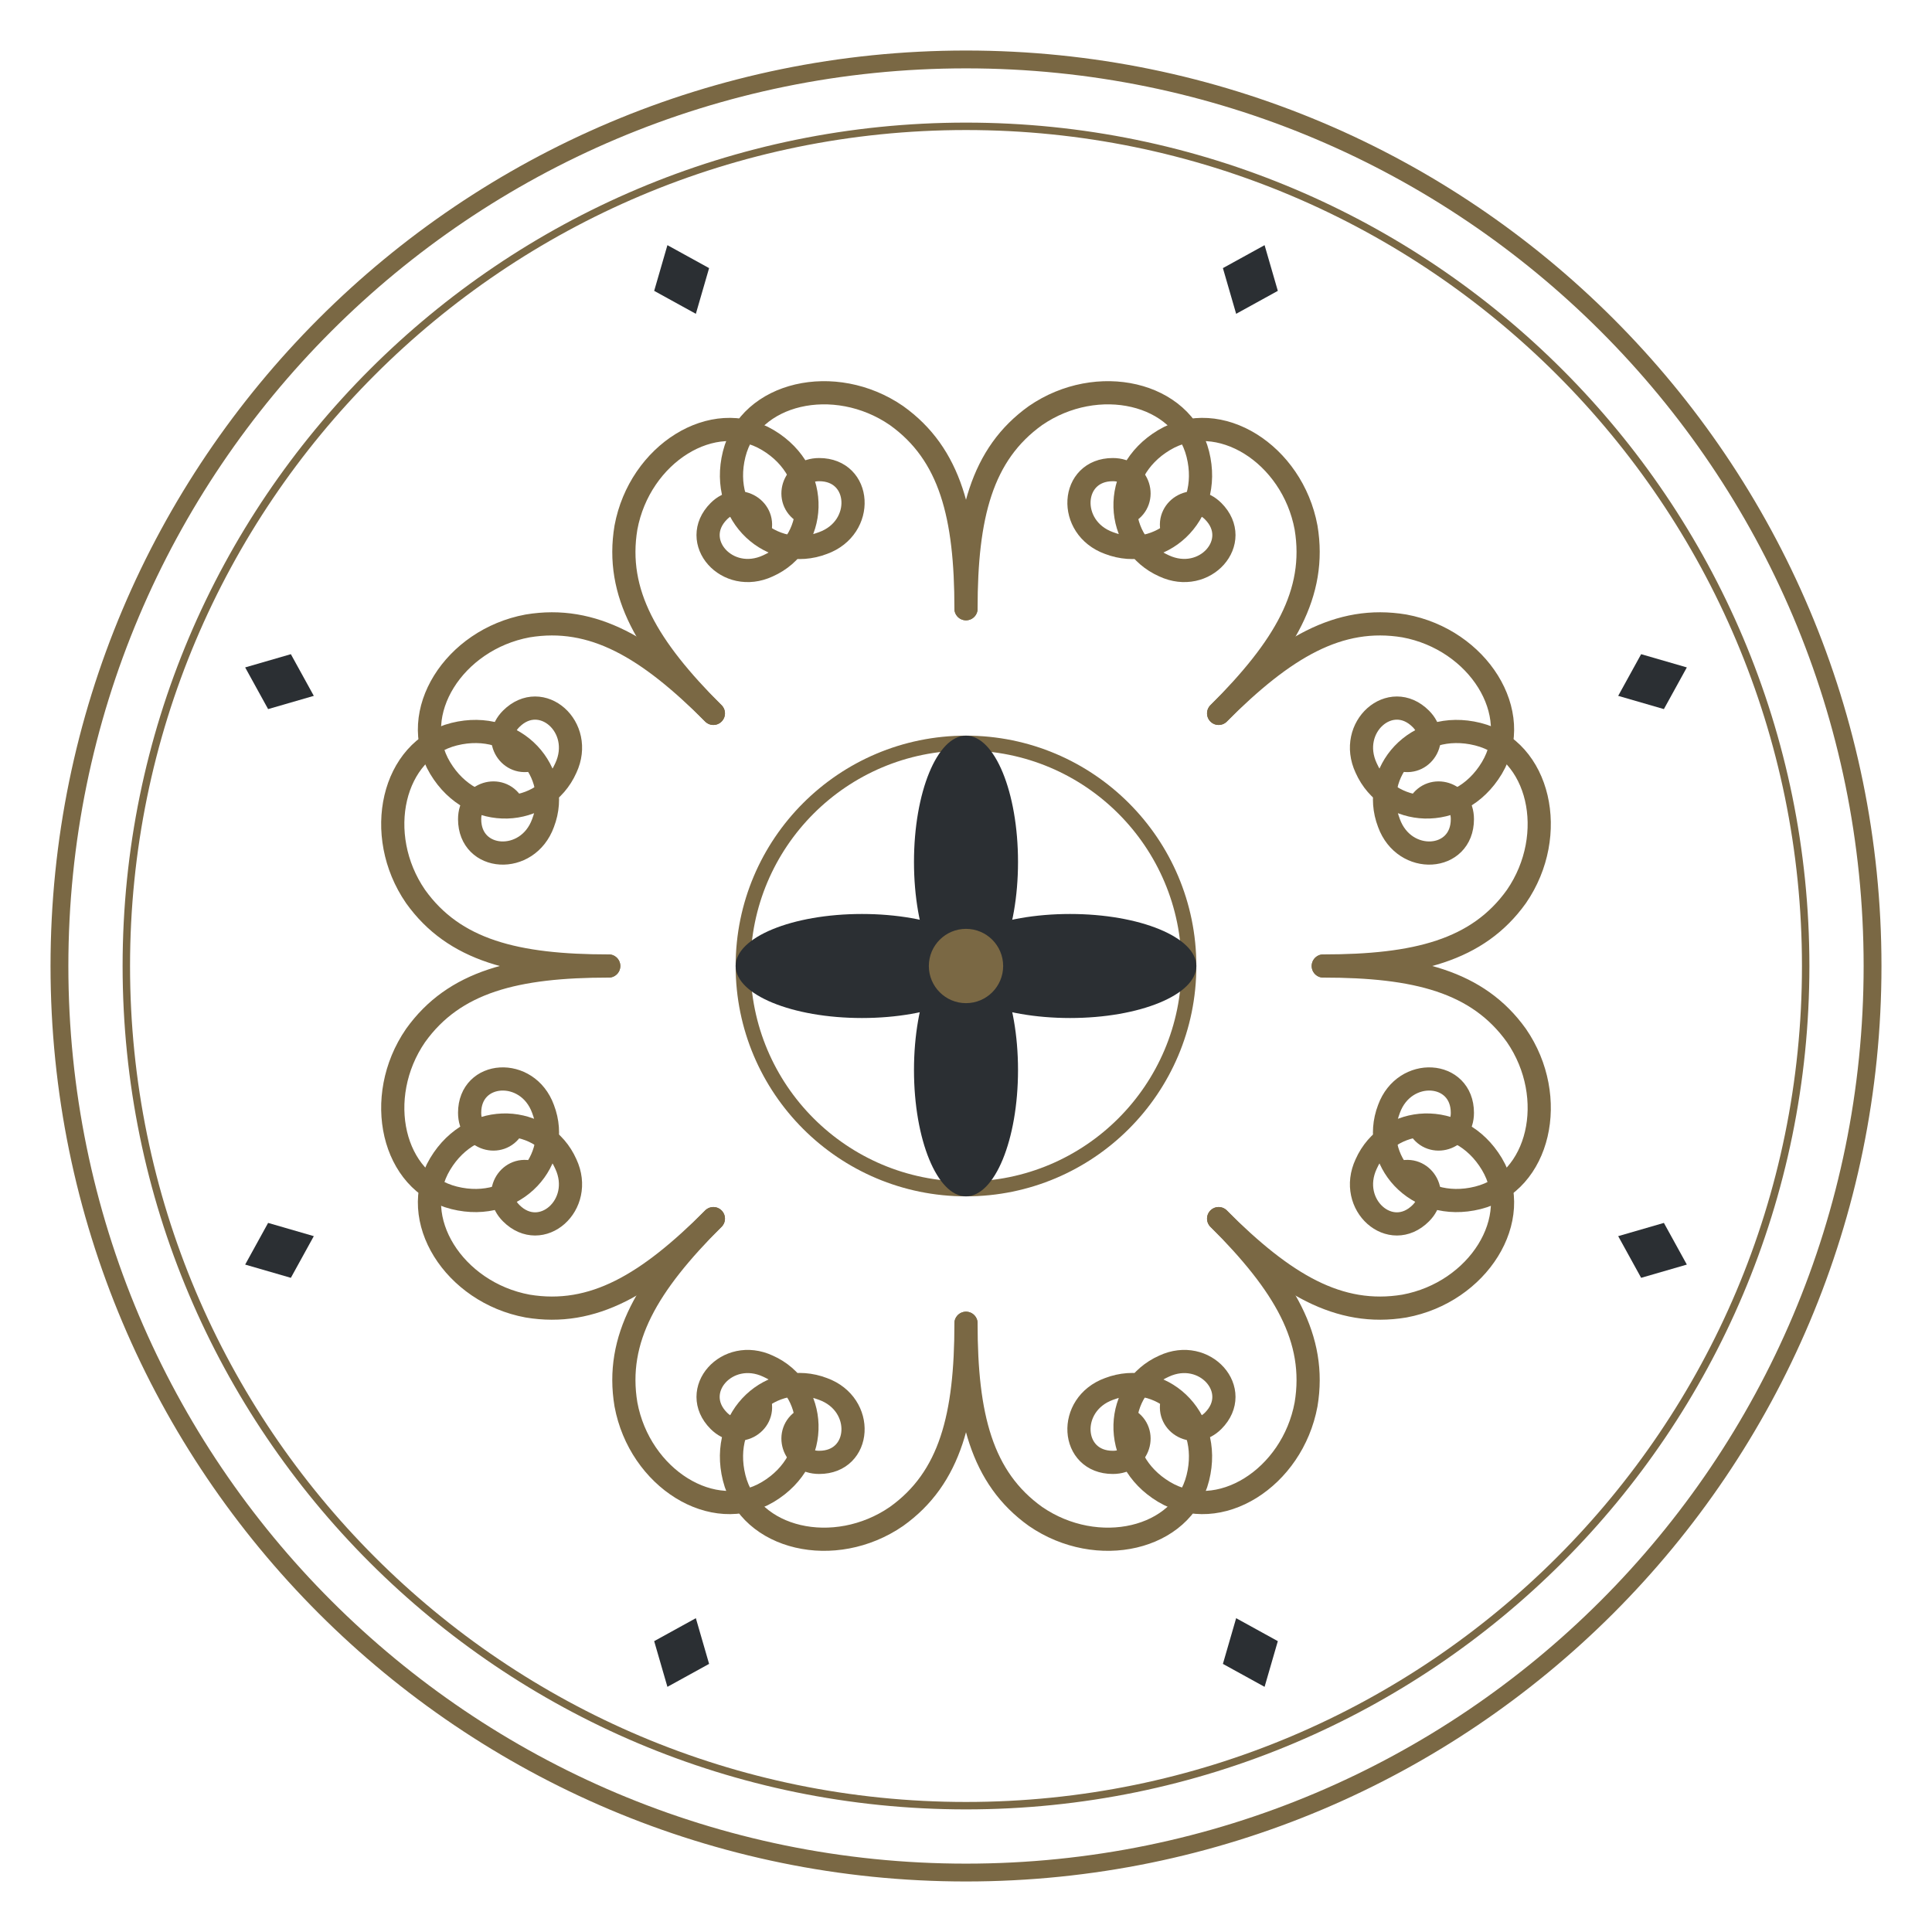
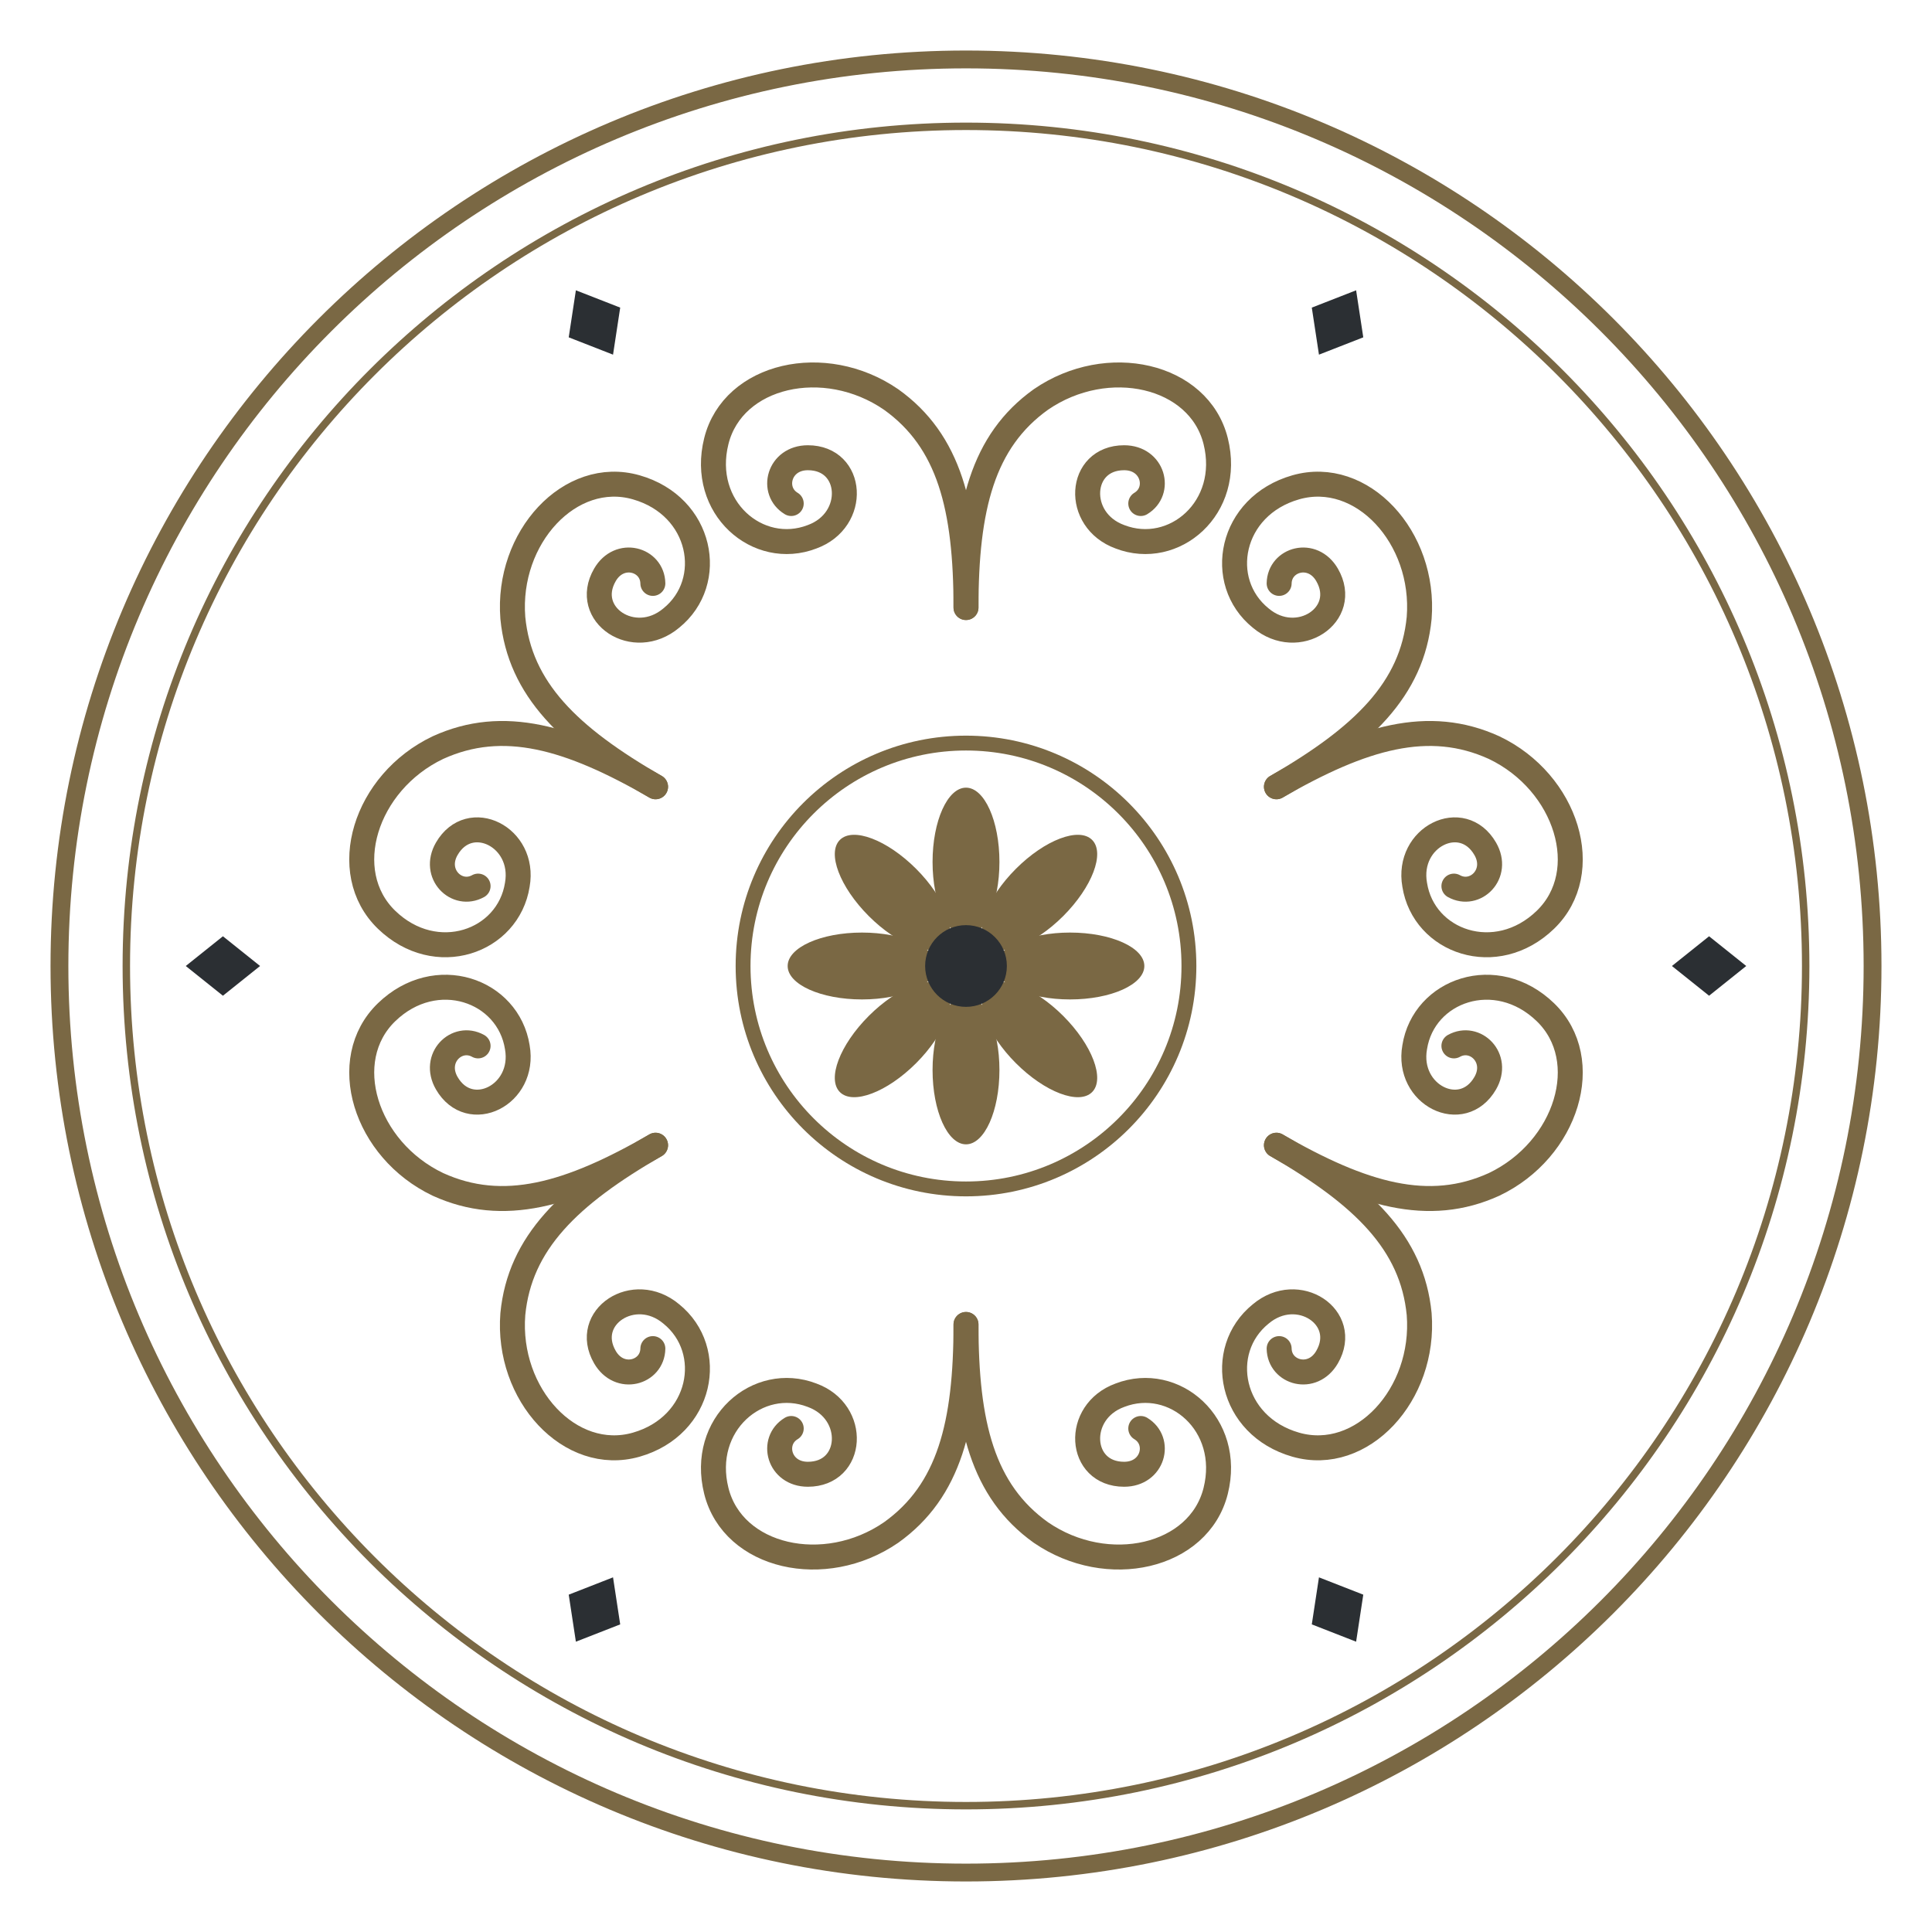
<svg xmlns="http://www.w3.org/2000/svg" width="260" height="260" viewBox="0 0 260 260">
  <g transform="translate(130,130)">
    <circle r="122" fill="none" stroke="#7a6844" stroke-width="2.4" />
    <circle r="113" fill="none" stroke="#7a6844" stroke-width="1" />
-     <g transform="rotate(0) translate(0,-72) scale(.52)">
+     <g transform="rotate(0) translate(0,-74) scale(0.56)">
      <g fill="none" stroke="#7a6844" stroke-width="6" stroke-linecap="round" stroke-linejoin="round">
        <path d="M0,46 C0,22 4,6 18,-4 C34,-15 56,-10 60,6 C64,22 50,34 37,29 C26,25 27,10 38,10 C45,10 47,18 42,21" />
        <path d="M0,46 C0,22 4,6 18,-4 C34,-15 56,-10 60,6 C64,22 50,34 37,29 C26,25 27,10 38,10 C45,10 47,18 42,21" transform="scale(-1,1)" />
      </g>
    </g>
-     <g transform="rotate(22.5) translate(0,-100)">
+     <g transform="rotate(30) translate(0,-100)">
      <path d="M0,-5 L4,0 L0,5 L-4,0 Z" fill="#2b2f33" />
    </g>
-     <g transform="rotate(45) translate(0,-72) scale(.52)">
+     <g transform="rotate(60) translate(0,-74) scale(0.56)">
      <g fill="none" stroke="#7a6844" stroke-width="6" stroke-linecap="round" stroke-linejoin="round">
        <path d="M0,46 C0,22 4,6 18,-4 C34,-15 56,-10 60,6 C64,22 50,34 37,29 C26,25 27,10 38,10 C45,10 47,18 42,21" />
        <path d="M0,46 C0,22 4,6 18,-4 C34,-15 56,-10 60,6 C64,22 50,34 37,29 C26,25 27,10 38,10 C45,10 47,18 42,21" transform="scale(-1,1)" />
      </g>
    </g>
-     <g transform="rotate(67.5) translate(0,-100)">
+     <g transform="rotate(90) translate(0,-100)">
      <path d="M0,-5 L4,0 L0,5 L-4,0 Z" fill="#2b2f33" />
    </g>
-     <g transform="rotate(90) translate(0,-72) scale(.52)">
+     <g transform="rotate(120) translate(0,-74) scale(0.56)">
      <g fill="none" stroke="#7a6844" stroke-width="6" stroke-linecap="round" stroke-linejoin="round">
        <path d="M0,46 C0,22 4,6 18,-4 C34,-15 56,-10 60,6 C64,22 50,34 37,29 C26,25 27,10 38,10 C45,10 47,18 42,21" />
        <path d="M0,46 C0,22 4,6 18,-4 C34,-15 56,-10 60,6 C64,22 50,34 37,29 C26,25 27,10 38,10 C45,10 47,18 42,21" transform="scale(-1,1)" />
      </g>
    </g>
-     <g transform="rotate(112.5) translate(0,-100)">
+     <g transform="rotate(150) translate(0,-100)">
      <path d="M0,-5 L4,0 L0,5 L-4,0 Z" fill="#2b2f33" />
    </g>
-     <g transform="rotate(135) translate(0,-72) scale(.52)">
+     <g transform="rotate(180) translate(0,-74) scale(0.56)">
      <g fill="none" stroke="#7a6844" stroke-width="6" stroke-linecap="round" stroke-linejoin="round">
        <path d="M0,46 C0,22 4,6 18,-4 C34,-15 56,-10 60,6 C64,22 50,34 37,29 C26,25 27,10 38,10 C45,10 47,18 42,21" />
        <path d="M0,46 C0,22 4,6 18,-4 C34,-15 56,-10 60,6 C64,22 50,34 37,29 C26,25 27,10 38,10 C45,10 47,18 42,21" transform="scale(-1,1)" />
      </g>
    </g>
-     <g transform="rotate(157.5) translate(0,-100)">
+     <g transform="rotate(210) translate(0,-100)">
      <path d="M0,-5 L4,0 L0,5 L-4,0 Z" fill="#2b2f33" />
    </g>
-     <g transform="rotate(180) translate(0,-72) scale(.52)">
+     <g transform="rotate(240) translate(0,-74) scale(0.56)">
      <g fill="none" stroke="#7a6844" stroke-width="6" stroke-linecap="round" stroke-linejoin="round">
        <path d="M0,46 C0,22 4,6 18,-4 C34,-15 56,-10 60,6 C64,22 50,34 37,29 C26,25 27,10 38,10 C45,10 47,18 42,21" />
        <path d="M0,46 C0,22 4,6 18,-4 C34,-15 56,-10 60,6 C64,22 50,34 37,29 C26,25 27,10 38,10 C45,10 47,18 42,21" transform="scale(-1,1)" />
      </g>
    </g>
-     <g transform="rotate(202.5) translate(0,-100)">
+     <g transform="rotate(270) translate(0,-100)">
      <path d="M0,-5 L4,0 L0,5 L-4,0 Z" fill="#2b2f33" />
    </g>
-     <g transform="rotate(225) translate(0,-72) scale(.52)">
+     <g transform="rotate(300) translate(0,-74) scale(0.56)">
      <g fill="none" stroke="#7a6844" stroke-width="6" stroke-linecap="round" stroke-linejoin="round">
        <path d="M0,46 C0,22 4,6 18,-4 C34,-15 56,-10 60,6 C64,22 50,34 37,29 C26,25 27,10 38,10 C45,10 47,18 42,21" />
        <path d="M0,46 C0,22 4,6 18,-4 C34,-15 56,-10 60,6 C64,22 50,34 37,29 C26,25 27,10 38,10 C45,10 47,18 42,21" transform="scale(-1,1)" />
      </g>
    </g>
-     <g transform="rotate(247.5) translate(0,-100)">
-       <path d="M0,-5 L4,0 L0,5 L-4,0 Z" fill="#2b2f33" />
-     </g>
-     <g transform="rotate(270) translate(0,-72) scale(.52)">
-       <g fill="none" stroke="#7a6844" stroke-width="6" stroke-linecap="round" stroke-linejoin="round">
-         <path d="M0,46 C0,22 4,6 18,-4 C34,-15 56,-10 60,6 C64,22 50,34 37,29 C26,25 27,10 38,10 C45,10 47,18 42,21" />
-         <path d="M0,46 C0,22 4,6 18,-4 C34,-15 56,-10 60,6 C64,22 50,34 37,29 C26,25 27,10 38,10 C45,10 47,18 42,21" transform="scale(-1,1)" />
-       </g>
-     </g>
-     <g transform="rotate(292.5) translate(0,-100)">
-       <path d="M0,-5 L4,0 L0,5 L-4,0 Z" fill="#2b2f33" />
-     </g>
-     <g transform="rotate(315) translate(0,-72) scale(.52)">
-       <g fill="none" stroke="#7a6844" stroke-width="6" stroke-linecap="round" stroke-linejoin="round">
-         <path d="M0,46 C0,22 4,6 18,-4 C34,-15 56,-10 60,6 C64,22 50,34 37,29 C26,25 27,10 38,10 C45,10 47,18 42,21" />
-         <path d="M0,46 C0,22 4,6 18,-4 C34,-15 56,-10 60,6 C64,22 50,34 37,29 C26,25 27,10 38,10 C45,10 47,18 42,21" transform="scale(-1,1)" />
-       </g>
-     </g>
-     <g transform="rotate(337.5) translate(0,-100)">
+     <g transform="rotate(330) translate(0,-100)">
      <path d="M0,-5 L4,0 L0,5 L-4,0 Z" fill="#2b2f33" />
    </g>
    <circle r="30" fill="none" stroke="#7a6844" stroke-width="2" />
-     <ellipse rx="7" ry="17" transform="rotate(0) translate(0,-14)" fill="#2b2f33" />
-     <ellipse rx="7" ry="17" transform="rotate(90) translate(0,-14)" fill="#2b2f33" />
-     <ellipse rx="7" ry="17" transform="rotate(180) translate(0,-14)" fill="#2b2f33" />
-     <ellipse rx="7" ry="17" transform="rotate(270) translate(0,-14)" fill="#2b2f33" />
-     <circle r="5" fill="#7a6844" />
+     <g transform="rotate(0) translate(0,-14)">
+       <ellipse rx="4.5" ry="10" fill="#7a6844" />
+     </g>
+     <g transform="rotate(45) translate(0,-14)">
+       <ellipse rx="4.5" ry="10" fill="#7a6844" />
+     </g>
+     <g transform="rotate(90) translate(0,-14)">
+       <ellipse rx="4.5" ry="10" fill="#7a6844" />
+     </g>
+     <g transform="rotate(135) translate(0,-14)">
+       <ellipse rx="4.5" ry="10" fill="#7a6844" />
+     </g>
+     <g transform="rotate(180) translate(0,-14)">
+       <ellipse rx="4.5" ry="10" fill="#7a6844" />
+     </g>
+     <g transform="rotate(225) translate(0,-14)">
+       <ellipse rx="4.5" ry="10" fill="#7a6844" />
+     </g>
+     <g transform="rotate(270) translate(0,-14)">
+       <ellipse rx="4.5" ry="10" fill="#7a6844" />
+     </g>
+     <g transform="rotate(315) translate(0,-14)">
+       <ellipse rx="4.5" ry="10" fill="#7a6844" />
+     </g>
+     <circle r="5.5" fill="#2b2f33" />
  </g>
</svg>
